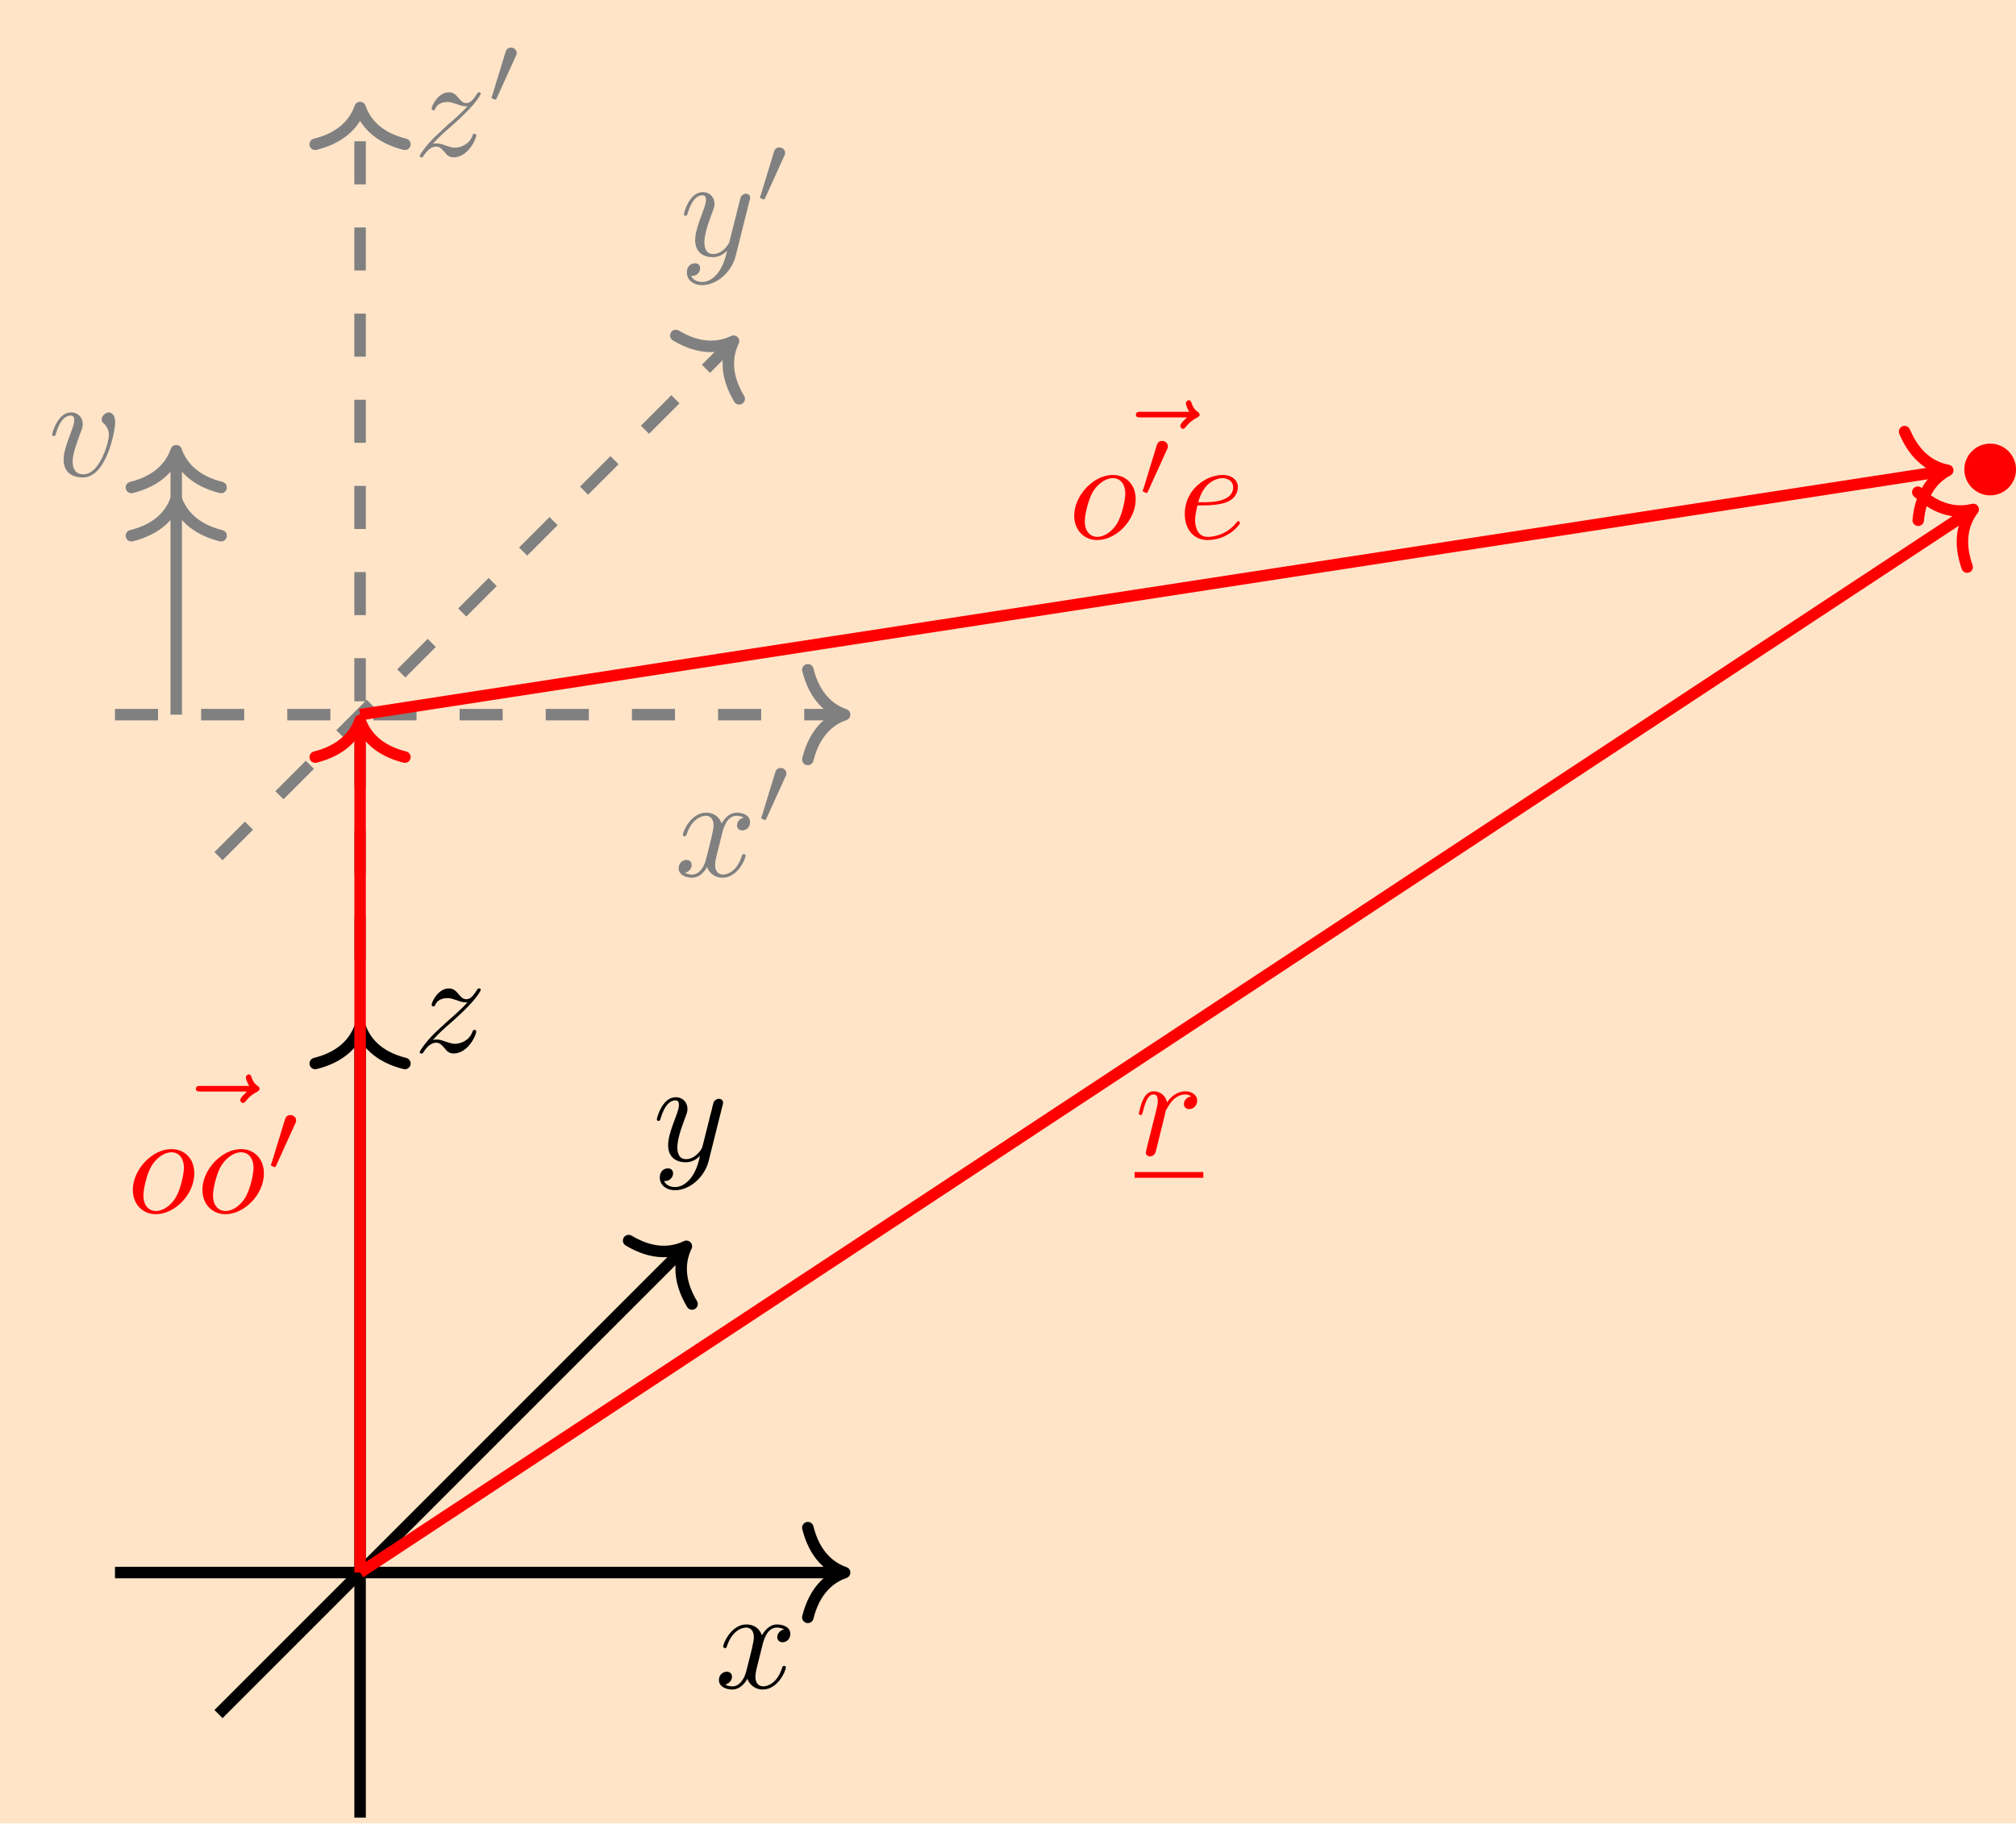
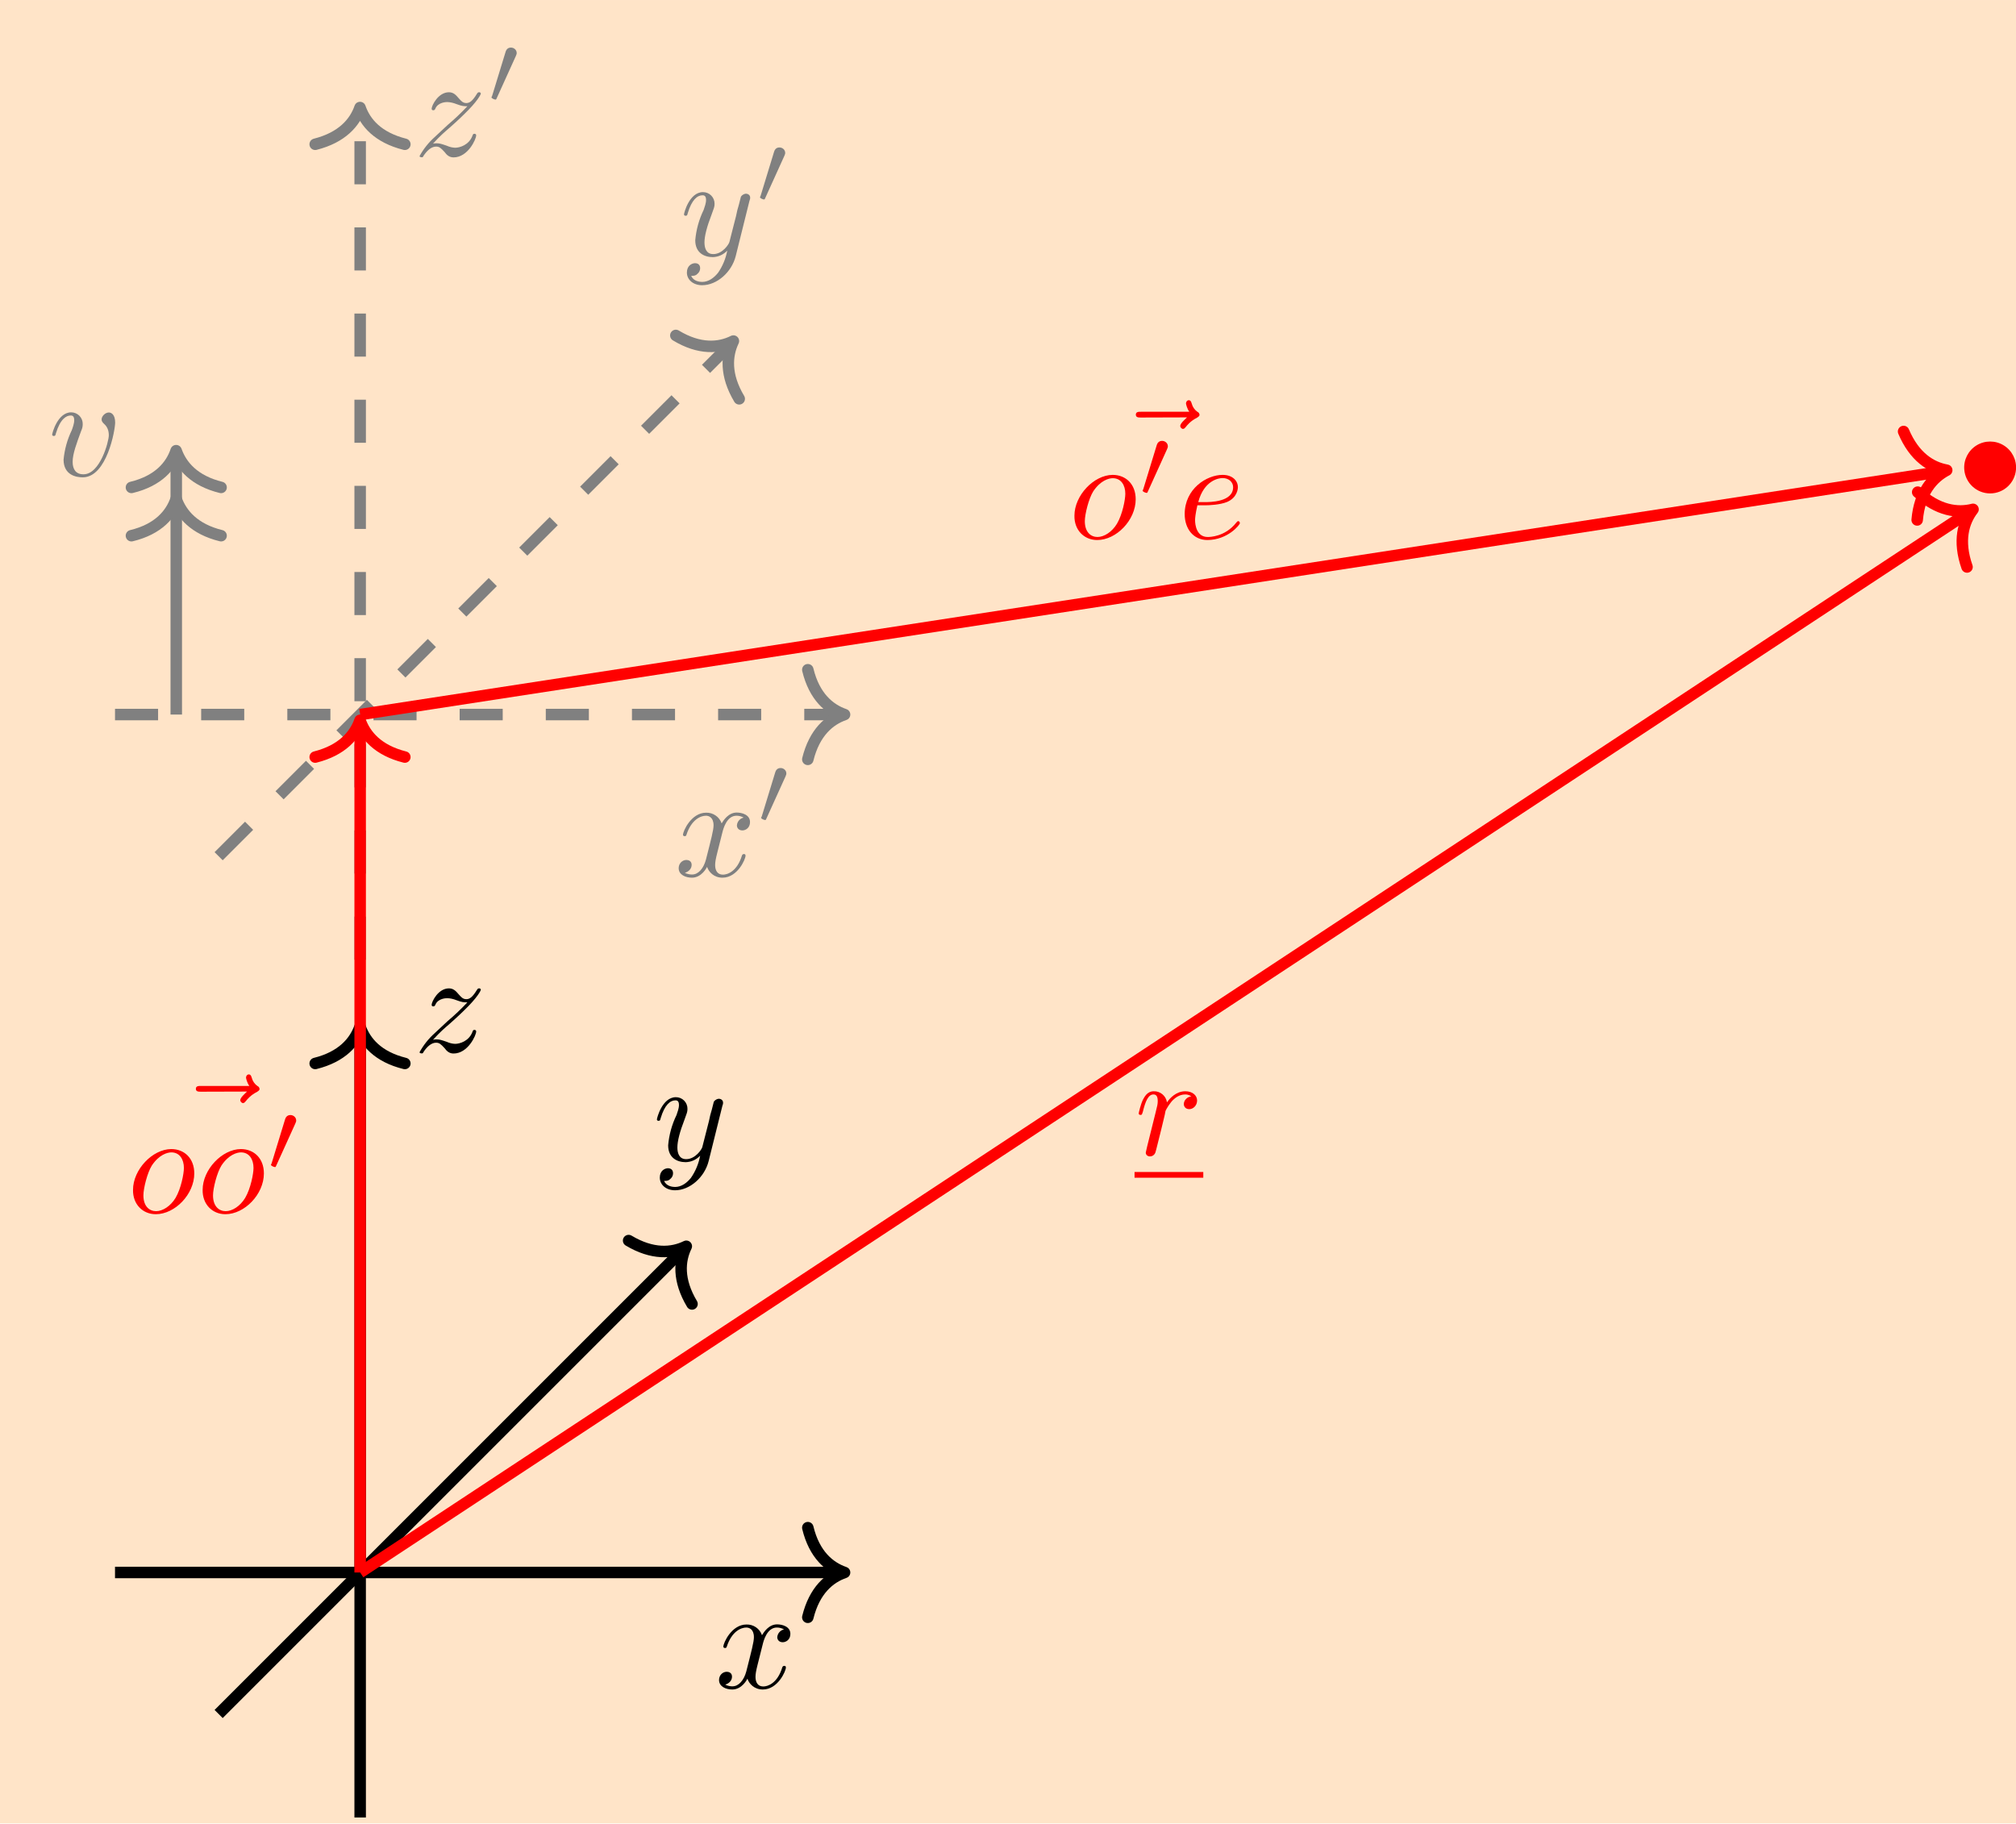
- <svg xmlns="http://www.w3.org/2000/svg" xmlns:xlink="http://www.w3.org/1999/xlink" width="139.877pt" height="126.518pt" viewBox="0 0 139.877 126.518" version="1.1">
+ <svg xmlns="http://www.w3.org/2000/svg" xmlns:xlink="http://www.w3.org/1999/xlink" width="186.5" height="168.69" viewBox="0 0 139.88 126.52">
  <defs>
-     <g>
-       <symbol overflow="visible" id="glyph0-0">
-         <path style="stroke:none;" d="" />
-       </symbol>
-       <symbol overflow="visible" id="glyph0-1">
-         <path style="stroke:none;" d="M 3.328 -3.016 C 3.391 -3.266 3.625 -4.188 4.312 -4.188 C 4.359 -4.188 4.609 -4.188 4.812 -4.062 C 4.531 -4 4.344 -3.766 4.344 -3.516 C 4.344 -3.359 4.453 -3.172 4.719 -3.172 C 4.938 -3.172 5.25 -3.344 5.25 -3.75 C 5.25 -4.266 4.672 -4.406 4.328 -4.406 C 3.75 -4.406 3.406 -3.875 3.281 -3.656 C 3.031 -4.312 2.5 -4.406 2.203 -4.406 C 1.172 -4.406 0.594 -3.125 0.594 -2.875 C 0.594 -2.766 0.703 -2.766 0.719 -2.766 C 0.797 -2.766 0.828 -2.797 0.844 -2.875 C 1.188 -3.938 1.844 -4.188 2.188 -4.188 C 2.375 -4.188 2.719 -4.094 2.719 -3.516 C 2.719 -3.203 2.547 -2.547 2.188 -1.141 C 2.031 -0.531 1.672 -0.109 1.234 -0.109 C 1.172 -0.109 0.953 -0.109 0.734 -0.234 C 0.984 -0.297 1.203 -0.5 1.203 -0.781 C 1.203 -1.047 0.984 -1.125 0.844 -1.125 C 0.531 -1.125 0.297 -0.875 0.297 -0.547 C 0.297 -0.094 0.781 0.109 1.219 0.109 C 1.891 0.109 2.25 -0.594 2.266 -0.641 C 2.391 -0.281 2.75 0.109 3.344 0.109 C 4.375 0.109 4.938 -1.172 4.938 -1.422 C 4.938 -1.531 4.859 -1.531 4.828 -1.531 C 4.734 -1.531 4.719 -1.484 4.688 -1.422 C 4.359 -0.344 3.688 -0.109 3.375 -0.109 C 2.984 -0.109 2.828 -0.422 2.828 -0.766 C 2.828 -0.984 2.875 -1.203 2.984 -1.641 Z M 3.328 -3.016 " />
-       </symbol>
-       <symbol overflow="visible" id="glyph0-2">
-         <path style="stroke:none;" d="M 1.328 -0.828 C 1.859 -1.406 2.156 -1.656 2.516 -1.969 C 2.516 -1.969 3.125 -2.5 3.484 -2.859 C 4.438 -3.781 4.656 -4.266 4.656 -4.312 C 4.656 -4.406 4.562 -4.406 4.547 -4.406 C 4.469 -4.406 4.453 -4.391 4.391 -4.297 C 4.094 -3.812 3.891 -3.656 3.656 -3.656 C 3.406 -3.656 3.297 -3.812 3.141 -3.984 C 2.953 -4.203 2.781 -4.406 2.453 -4.406 C 1.703 -4.406 1.25 -3.484 1.25 -3.266 C 1.25 -3.219 1.281 -3.156 1.359 -3.156 C 1.453 -3.156 1.469 -3.203 1.5 -3.266 C 1.688 -3.734 2.266 -3.734 2.344 -3.734 C 2.547 -3.734 2.734 -3.672 2.969 -3.594 C 3.375 -3.438 3.484 -3.438 3.734 -3.438 C 3.375 -3.016 2.547 -2.297 2.359 -2.141 L 1.453 -1.297 C 0.781 -0.625 0.422 -0.062 0.422 0.016 C 0.422 0.109 0.531 0.109 0.547 0.109 C 0.625 0.109 0.641 0.094 0.703 -0.016 C 0.938 -0.375 1.234 -0.641 1.562 -0.641 C 1.781 -0.641 1.891 -0.547 2.141 -0.266 C 2.297 -0.047 2.484 0.109 2.766 0.109 C 3.766 0.109 4.344 -1.156 4.344 -1.422 C 4.344 -1.469 4.297 -1.531 4.219 -1.531 C 4.125 -1.531 4.109 -1.469 4.078 -1.391 C 3.844 -0.75 3.203 -0.562 2.875 -0.562 C 2.688 -0.562 2.5 -0.625 2.297 -0.688 C 1.953 -0.812 1.797 -0.859 1.594 -0.859 C 1.578 -0.859 1.422 -0.859 1.328 -0.828 Z M 1.328 -0.828 " />
-       </symbol>
-       <symbol overflow="visible" id="glyph0-3">
-         <path style="stroke:none;" d="M 4.844 -3.797 C 4.891 -3.938 4.891 -3.953 4.891 -4.031 C 4.891 -4.203 4.75 -4.297 4.594 -4.297 C 4.5 -4.297 4.344 -4.234 4.25 -4.094 C 4.234 -4.031 4.141 -3.734 4.109 -3.547 C 4.031 -3.297 3.969 -3.016 3.906 -2.75 L 3.453 -0.953 C 3.422 -0.812 2.984 -0.109 2.328 -0.109 C 1.828 -0.109 1.719 -0.547 1.719 -0.922 C 1.719 -1.375 1.891 -2 2.219 -2.875 C 2.375 -3.281 2.422 -3.391 2.422 -3.594 C 2.422 -4.031 2.109 -4.406 1.609 -4.406 C 0.656 -4.406 0.297 -2.953 0.297 -2.875 C 0.297 -2.766 0.391 -2.766 0.406 -2.766 C 0.516 -2.766 0.516 -2.797 0.562 -2.953 C 0.844 -3.891 1.234 -4.188 1.578 -4.188 C 1.656 -4.188 1.828 -4.188 1.828 -3.875 C 1.828 -3.625 1.719 -3.359 1.656 -3.172 C 1.25 -2.109 1.078 -1.547 1.078 -1.078 C 1.078 -0.188 1.703 0.109 2.297 0.109 C 2.688 0.109 3.016 -0.062 3.297 -0.344 C 3.172 0.172 3.047 0.672 2.656 1.203 C 2.391 1.531 2.016 1.828 1.562 1.828 C 1.422 1.828 0.969 1.797 0.797 1.406 C 0.953 1.406 1.094 1.406 1.219 1.281 C 1.328 1.203 1.422 1.062 1.422 0.875 C 1.422 0.562 1.156 0.531 1.062 0.531 C 0.828 0.531 0.5 0.688 0.5 1.172 C 0.5 1.672 0.938 2.047 1.562 2.047 C 2.578 2.047 3.609 1.141 3.891 0.016 Z M 4.844 -3.797 " />
-       </symbol>
-       <symbol overflow="visible" id="glyph0-4">
-         <path style="stroke:none;" d="M 4.672 -3.703 C 4.672 -4.25 4.406 -4.406 4.234 -4.406 C 3.984 -4.406 3.734 -4.141 3.734 -3.922 C 3.734 -3.797 3.781 -3.734 3.891 -3.625 C 4.109 -3.422 4.234 -3.172 4.234 -2.812 C 4.234 -2.391 3.625 -0.109 2.469 -0.109 C 1.953 -0.109 1.719 -0.453 1.719 -0.984 C 1.719 -1.531 2 -2.266 2.297 -3.094 C 2.375 -3.266 2.422 -3.406 2.422 -3.594 C 2.422 -4.031 2.109 -4.406 1.609 -4.406 C 0.672 -4.406 0.297 -2.953 0.297 -2.875 C 0.297 -2.766 0.391 -2.766 0.406 -2.766 C 0.516 -2.766 0.516 -2.797 0.562 -2.953 C 0.859 -3.953 1.281 -4.188 1.578 -4.188 C 1.656 -4.188 1.828 -4.188 1.828 -3.875 C 1.828 -3.625 1.719 -3.344 1.656 -3.172 C 1.219 -2.016 1.094 -1.562 1.094 -1.125 C 1.094 -0.047 1.969 0.109 2.422 0.109 C 4.094 0.109 4.672 -3.188 4.672 -3.703 Z M 4.672 -3.703 " />
-       </symbol>
-       <symbol overflow="visible" id="glyph0-5">
-         <path style="stroke:none;" d="M 0.875 -0.594 C 0.844 -0.438 0.781 -0.203 0.781 -0.156 C 0.781 0.016 0.922 0.109 1.078 0.109 C 1.203 0.109 1.375 0.031 1.453 -0.172 C 1.469 -0.203 1.797 -1.562 1.844 -1.75 C 1.922 -2.078 2.109 -2.766 2.156 -3.047 C 2.203 -3.172 2.484 -3.641 2.719 -3.859 C 2.797 -3.922 3.094 -4.188 3.516 -4.188 C 3.781 -4.188 3.922 -4.062 3.938 -4.062 C 3.641 -4.016 3.422 -3.781 3.422 -3.516 C 3.422 -3.359 3.531 -3.172 3.797 -3.172 C 4.062 -3.172 4.344 -3.406 4.344 -3.766 C 4.344 -4.109 4.031 -4.406 3.516 -4.406 C 2.875 -4.406 2.438 -3.922 2.25 -3.641 C 2.156 -4.094 1.797 -4.406 1.328 -4.406 C 0.875 -4.406 0.688 -4.016 0.594 -3.844 C 0.422 -3.5 0.297 -2.906 0.297 -2.875 C 0.297 -2.766 0.391 -2.766 0.406 -2.766 C 0.516 -2.766 0.516 -2.781 0.578 -3 C 0.75 -3.703 0.953 -4.188 1.312 -4.188 C 1.469 -4.188 1.609 -4.109 1.609 -3.734 C 1.609 -3.516 1.578 -3.406 1.453 -2.891 Z M 0.875 -0.594 " />
-       </symbol>
-       <symbol overflow="visible" id="glyph0-6">
-         <path style="stroke:none;" d="M 5.359 -5.938 C 5.219 -5.797 4.891 -5.516 4.891 -5.344 C 4.891 -5.25 4.984 -5.141 5.078 -5.141 C 5.172 -5.141 5.219 -5.219 5.281 -5.281 C 5.391 -5.422 5.625 -5.703 6.062 -5.922 C 6.125 -5.969 6.234 -6.016 6.234 -6.125 C 6.234 -6.234 6.156 -6.281 6.094 -6.328 C 5.875 -6.484 5.766 -6.656 5.688 -6.891 C 5.656 -6.984 5.625 -7.125 5.484 -7.125 C 5.344 -7.125 5.281 -6.984 5.281 -6.906 C 5.281 -6.859 5.359 -6.547 5.516 -6.328 L 2.156 -6.328 C 2 -6.328 1.812 -6.328 1.812 -6.125 C 1.812 -5.938 2 -5.938 2.156 -5.938 Z M 5.359 -5.938 " />
-       </symbol>
-       <symbol overflow="visible" id="glyph0-7">
-         <path style="stroke:none;" d="M 4.672 -2.719 C 4.672 -3.766 3.984 -4.406 3.078 -4.406 C 1.75 -4.406 0.406 -2.984 0.406 -1.578 C 0.406 -0.594 1.078 0.109 2 0.109 C 3.328 0.109 4.672 -1.266 4.672 -2.719 Z M 2.016 -0.109 C 1.578 -0.109 1.141 -0.422 1.141 -1.203 C 1.141 -1.688 1.406 -2.766 1.719 -3.266 C 2.219 -4.031 2.797 -4.188 3.078 -4.188 C 3.656 -4.188 3.953 -3.703 3.953 -3.109 C 3.953 -2.719 3.75 -1.672 3.375 -1.031 C 3.016 -0.453 2.469 -0.109 2.016 -0.109 Z M 2.016 -0.109 " />
-       </symbol>
-       <symbol overflow="visible" id="glyph0-8">
-         <path style="stroke:none;" d="M 1.859 -2.297 C 2.156 -2.297 2.891 -2.328 3.391 -2.531 C 4.094 -2.828 4.141 -3.422 4.141 -3.562 C 4.141 -4 3.766 -4.406 3.078 -4.406 C 1.969 -4.406 0.453 -3.438 0.453 -1.688 C 0.453 -0.672 1.047 0.109 2.031 0.109 C 3.453 0.109 4.281 -0.953 4.281 -1.062 C 4.281 -1.125 4.234 -1.203 4.172 -1.203 C 4.109 -1.203 4.094 -1.172 4.031 -1.094 C 3.25 -0.109 2.156 -0.109 2.047 -0.109 C 1.266 -0.109 1.172 -0.953 1.172 -1.266 C 1.172 -1.391 1.188 -1.688 1.328 -2.297 Z M 1.391 -2.516 C 1.781 -4.031 2.812 -4.188 3.078 -4.188 C 3.531 -4.188 3.812 -3.891 3.812 -3.562 C 3.812 -2.516 2.219 -2.516 1.797 -2.516 Z M 1.391 -2.516 " />
-       </symbol>
-       <symbol overflow="visible" id="glyph1-0">
-         <path style="stroke:none;" d="" />
-       </symbol>
-       <symbol overflow="visible" id="glyph1-1">
-         <path style="stroke:none;" d="M 2.016 -3.297 C 2.078 -3.406 2.078 -3.469 2.078 -3.516 C 2.078 -3.734 1.891 -3.891 1.672 -3.891 C 1.406 -3.891 1.328 -3.672 1.297 -3.562 L 0.375 -0.547 C 0.359 -0.531 0.328 -0.453 0.328 -0.438 C 0.328 -0.359 0.547 -0.281 0.609 -0.281 C 0.656 -0.281 0.656 -0.297 0.703 -0.406 Z M 2.016 -3.297 " />
-       </symbol>
-     </g>
-     <clipPath id="clip1">
-       <path d="M 24 71 L 26 71 L 26 126.52 L 24 126.52 Z M 24 71 " />
+     <symbol id="a" overflow="visible">
+       <path d="M3.33-3.02c.06-.25.3-1.17.98-1.17a1 1 0 0 1 .5.13.6.6 0 0 0-.47.54c0 .16.11.35.38.35.22 0 .53-.17.53-.58 0-.52-.58-.66-.92-.66-.58 0-.92.54-1.05.75A1.1 1.1 0 0 0 2.2-4.4C1.17-4.4.6-3.12.6-2.87c0 .1.1.1.12.1q.1 0 .12-.1c.35-1.07 1-1.32 1.35-1.32.19 0 .53.1.53.67 0 .32-.17.97-.53 2.38-.16.6-.52 1.03-.96 1.03-.06 0-.28 0-.5-.12.25-.07.47-.27.47-.55 0-.27-.22-.34-.36-.34-.3 0-.54.25-.54.57 0 .46.48.66.92.66.67 0 1.03-.7 1.05-.75.12.36.48.75 1.07.75 1.04 0 1.6-1.28 1.6-1.53 0-.11-.08-.11-.11-.11-.1 0-.11.05-.14.1C4.36-.33 3.69-.1 3.37-.1c-.39 0-.54-.31-.54-.66 0-.21.04-.43.15-.87Zm0 0" style="stroke:none" />
+     </symbol>
+     <symbol id="c" overflow="visible">
+       <path d="M1.33-.83c.53-.58.83-.83 1.19-1.14 0 0 .6-.53.96-.89.96-.92 1.18-1.4 1.18-1.45 0-.1-.1-.1-.11-.1-.08 0-.1.02-.16.11-.3.49-.5.64-.73.64-.25 0-.36-.15-.52-.32-.19-.22-.36-.43-.69-.43-.75 0-1.2.93-1.2 1.14q0 .1.1.11c.1 0 .12-.04.15-.1.19-.47.77-.47.84-.47q.3.01.63.14c.4.15.51.15.76.15a16 16 0 0 1-1.37 1.3l-.9.84A5 5 0 0 0 .41.02C.42.1.53.1.55.1Q.64.13.7-.02c.24-.35.53-.62.86-.62.22 0 .33.1.58.37.16.22.34.38.63.38 1 0 1.57-1.27 1.57-1.53q0-.1-.12-.11c-.1 0-.11.06-.14.14-.24.64-.88.83-1.2.83Q2.59-.57 2.3-.7c-.35-.12-.5-.17-.7-.17-.02 0-.18 0-.27.03m0 0" style="stroke:none" />
+     </symbol>
+     <symbol id="e" overflow="visible">
+       <path d="M4.84-3.8c.05-.14.05-.15.05-.23 0-.17-.14-.27-.3-.27-.09 0-.25.07-.34.2l-.14.55q-.12.38-.2.8l-.46 1.8c-.03.14-.47.84-1.12.84-.5 0-.61-.44-.61-.81q0-.66.5-1.95c.15-.41.2-.52.2-.72a.8.8 0 0 0-.81-.82C.66-4.4.3-2.95.3-2.87c0 .1.1.1.1.1.12 0 .12-.03.16-.18.28-.94.67-1.24 1.02-1.24.08 0 .25 0 .25.32 0 .25-.11.51-.17.7a6 6 0 0 0-.58 2.1C1.08-.2 1.7.1 2.3.1q.58-.02 1-.45a4 4 0 0 1-.64 1.54c-.27.33-.64.63-1.1.63-.14 0-.6-.03-.76-.42.15 0 .3 0 .42-.13a.5.5 0 0 0 .2-.4c0-.32-.26-.35-.36-.35C.83.53.5.7.5 1.17c0 .5.44.88 1.06.88 1.02 0 2.05-.9 2.33-2.03Zm0 0" style="stroke:none" />
+     </symbol>
+     <symbol id="g" overflow="visible">
+       <path d="M4.67-3.7c0-.55-.26-.7-.44-.7-.25 0-.5.26-.5.48 0 .12.05.19.16.3q.34.29.34.8c0 .43-.6 2.71-1.76 2.71-.52 0-.75-.34-.75-.87 0-.55.28-1.29.58-2.11.08-.18.12-.32.12-.5a.8.8 0 0 0-.81-.82C.67-4.4.3-2.95.3-2.87c0 .1.1.1.1.1.12 0 .12-.03.16-.18.3-1 .72-1.24 1.02-1.24.08 0 .25 0 .25.32 0 .25-.11.53-.17.7a6 6 0 0 0-.57 2.05C1.1-.05 1.97.1 2.42.1 4.1.1 4.67-3.2 4.67-3.7m0 0" style="stroke:none" />
+     </symbol>
+     <symbol id="j" overflow="visible">
+       <path d="m.88-.6-.1.44c0 .18.14.27.3.27.12 0 .3-.08.37-.28.02-.03.35-1.4.4-1.58.07-.33.26-1.02.3-1.3.05-.12.33-.6.57-.8.08-.07.37-.34.8-.34.26 0 .4.13.42.13-.3.04-.52.28-.52.54 0 .16.11.35.38.35.26 0 .54-.24.54-.6 0-.34-.3-.64-.82-.64-.64 0-1.08.49-1.27.77a.9.9 0 0 0-.92-.77c-.46 0-.64.4-.74.57-.17.34-.3.93-.3.96 0 .11.1.11.12.11.1 0 .1-.01.17-.23.17-.7.37-1.19.73-1.19.16 0 .3.08.3.46 0 .21-.03.32-.16.84Zm0 0" style="stroke:none" />
+     </symbol>
+     <symbol id="k" overflow="visible">
+       <path d="M5.36-5.94c-.14.14-.47.42-.47.6 0 .09.1.2.19.2.1 0 .14-.08.2-.14.11-.14.34-.42.78-.64.07-.05.17-.1.17-.2q-.02-.15-.14-.2a1 1 0 0 1-.4-.57c-.03-.1-.07-.24-.2-.24-.15 0-.2.15-.2.22 0 .05.07.36.23.58H2.16c-.16 0-.35 0-.35.2s.19.2.35.2Zm0 0" style="stroke:none" />
+     </symbol>
+     <symbol id="l" overflow="visible">
+       <path d="M4.67-2.72c0-1.05-.69-1.69-1.6-1.69C1.76-4.4.42-2.98.42-1.58.4-.59 1.08.11 2 .11c1.33 0 2.67-1.38 2.67-2.83M2.02-.1c-.44 0-.88-.31-.88-1.1 0-.48.27-1.56.58-2.06.5-.76 1.08-.92 1.36-.92.58 0 .87.49.87 1.08 0 .4-.2 1.44-.58 2.08-.35.58-.9.92-1.35.92m0 0" style="stroke:none" />
+     </symbol>
+     <symbol id="n" overflow="visible">
+       <path d="M1.86-2.3c.3 0 1.03-.03 1.53-.23.7-.3.75-.9.75-1.03 0-.44-.37-.85-1.06-.85-1.11 0-2.63.97-2.63 2.72 0 1.02.6 1.8 1.58 1.8C3.45.1 4.28-.95 4.28-1.06c0-.06-.05-.14-.1-.14-.07 0-.09.03-.15.1-.78 1-1.87 1-1.98 1-.78 0-.88-.85-.88-1.17 0-.12.02-.42.16-1.03Zm-.47-.22c.4-1.51 1.42-1.67 1.69-1.67.45 0 .73.3.73.63 0 1.04-1.6 1.04-2.01 1.04Zm0 0" style="stroke:none" />
+     </symbol>
+     <symbol id="f" overflow="visible">
+       <path d="M2.02-3.3q.07-.15.06-.22c0-.21-.19-.37-.4-.37-.27 0-.35.22-.38.33L.38-.55l-.05.11c0 .08.22.16.28.16.05 0 .05-.02.1-.13Zm0 0" style="stroke:none" />
+     </symbol>
+     <clipPath id="b">
+       <path d="M24 71h2v55.52h-2Zm0 0" />
    </clipPath>
-     <clipPath id="clip2">
-       <path d="M 3 75 L 59 75 L 59 126.52 L 3 126.52 Z M 3 75 " />
+     <clipPath id="d">
+       <path d="M3 75h56v51.52H3Zm0 0" />
    </clipPath>
-     <clipPath id="clip3">
-       <path d="M 136 30 L 139.879 30 L 139.879 35 L 136 35 Z M 136 30 " />
+     <clipPath id="h">
+       <path d="M136 30h3.88v5H136Zm0 0" />
    </clipPath>
-     <clipPath id="clip4">
-       <path d="M 13 24 L 139.879 24 L 139.879 121 L 13 121 Z M 13 24 " />
+     <clipPath id="i">
+       <path d="M13 24h126.88v97H13Zm0 0" />
    </clipPath>
-     <clipPath id="clip5">
-       <path d="M 13 21 L 139.879 21 L 139.879 61 L 13 61 Z M 13 21 " />
+     <clipPath id="m">
+       <path d="M13 21h126.88v40H13Zm0 0" />
    </clipPath>
  </defs>
-   <g id="surface1">
-     <path style=" stroke:none;fill-rule:nonzero;fill:rgb(100%,89.412%,78.432%);fill-opacity:1;" d="M 0 126.52 L 139.879 126.52 L 139.879 0 L 0 0 Z M 0 126.52 " />
-     <path style="fill:none;stroke-width:0.797;stroke-linecap:butt;stroke-linejoin:miter;stroke:rgb(0%,0%,0%);stroke-opacity:1;stroke-miterlimit:10;" d="M 127.562 -0.001 L 177.788 -0.001 " transform="matrix(1,0,0,-1,-119.585,109.112)" />
-     <path style="fill:none;stroke-width:0.797;stroke-linecap:round;stroke-linejoin:round;stroke:rgb(0%,0%,0%);stroke-opacity:1;stroke-miterlimit:10;" d="M -2.551 3.112 C -2.086 1.245 -1.047 0.362 -0 -0.001 C -1.047 -0.365 -2.086 -1.243 -2.551 -3.111 " transform="matrix(1,0,0,-1,58.60189,109.112)" />
-     <g style="fill:rgb(0%,0%,0%);fill-opacity:1;">
-       <use xlink:href="#glyph0-1" x="49.585" y="117.12" />
-     </g>
-     <g clip-path="url(#clip1)" clip-rule="nonzero">
-       <path style="fill:none;stroke-width:0.797;stroke-linecap:butt;stroke-linejoin:miter;stroke:rgb(0%,0%,0%);stroke-opacity:1;stroke-miterlimit:10;" d="M 144.569 -17.009 L 144.569 37.471 " transform="matrix(1,0,0,-1,-119.585,109.112)" />
-     </g>
-     <path style="fill:none;stroke-width:0.797;stroke-linecap:round;stroke-linejoin:round;stroke:rgb(0%,0%,0%);stroke-opacity:1;stroke-miterlimit:10;" d="M -2.55 3.112 C -2.086 1.245 -1.046 0.362 0 -0.001 C -1.046 -0.364 -2.086 -1.243 -2.55 -3.11 " transform="matrix(0,-1,-1,0,24.98344,71.24262)" />
-     <g style="fill:rgb(0%,0%,0%);fill-opacity:1;">
-       <use xlink:href="#glyph0-2" x="28.7" y="72.989" />
-     </g>
-     <g clip-path="url(#clip2)" clip-rule="nonzero">
-       <path style="fill:none;stroke-width:0.797;stroke-linecap:butt;stroke-linejoin:miter;stroke:rgb(0%,0%,0%);stroke-opacity:1;stroke-miterlimit:10;" d="M 134.745 -9.822 L 166.921 22.354 " transform="matrix(1,0,0,-1,-119.585,109.112)" />
-     </g>
-     <path style="fill:none;stroke-width:0.797;stroke-linecap:round;stroke-linejoin:round;stroke:rgb(0%,0%,0%);stroke-opacity:1;stroke-miterlimit:10;" d="M -2.549 3.111 C -2.085 1.244 -1.044 0.363 0.001 -0.002 C -1.046 -0.363 -2.082 -1.245 -2.552 -3.112 " transform="matrix(0.7071,-0.7071,-0.7071,-0.7071,47.61957,86.47586)" />
-     <g style="fill:rgb(0%,0%,0%);fill-opacity:1;">
-       <use xlink:href="#glyph0-3" x="45.278" y="80.538" />
-     </g>
-     <path style="fill:none;stroke-width:0.797;stroke-linecap:butt;stroke-linejoin:miter;stroke:rgb(50%,50%,50%);stroke-opacity:1;stroke-dasharray:2.989,2.989;stroke-miterlimit:10;" d="M 127.562 59.526 L 177.788 59.526 " transform="matrix(1,0,0,-1,-119.585,109.112)" />
-     <path style="fill:none;stroke-width:0.797;stroke-linecap:round;stroke-linejoin:round;stroke:rgb(50%,50%,50%);stroke-opacity:1;stroke-miterlimit:10;" d="M -2.551 3.111 C -2.086 1.244 -1.047 0.361 -0 -0.002 C -1.047 -0.361 -2.086 -1.244 -2.551 -3.111 " transform="matrix(1,0,0,-1,58.60189,49.584)" />
-     <g style="fill:rgb(50%,50%,50%);fill-opacity:1;">
-       <use xlink:href="#glyph0-1" x="46.79" y="60.793" />
-     </g>
-     <g style="fill:rgb(50%,50%,50%);fill-opacity:1;">
-       <use xlink:href="#glyph1-1" x="52.484" y="57.178" />
-     </g>
-     <path style="fill:none;stroke-width:0.797;stroke-linecap:butt;stroke-linejoin:miter;stroke:rgb(50%,50%,50%);stroke-opacity:1;stroke-dasharray:2.989,2.989;stroke-miterlimit:10;" d="M 144.569 42.518 L 144.569 101.253 " transform="matrix(1,0,0,-1,-119.585,109.112)" />
-     <path style="fill:none;stroke-width:0.797;stroke-linecap:round;stroke-linejoin:round;stroke:rgb(50%,50%,50%);stroke-opacity:1;stroke-miterlimit:10;" d="M -2.549 3.112 C -2.085 1.245 -1.046 0.362 0.001 -0.001 C -1.046 -0.364 -2.085 -1.243 -2.549 -3.11 " transform="matrix(0,-1,-1,0,24.98344,7.46227)" />
-     <g style="fill:rgb(50%,50%,50%);fill-opacity:1;">
-       <use xlink:href="#glyph0-2" x="28.7" y="10.81" />
-     </g>
-     <g style="fill:rgb(50%,50%,50%);fill-opacity:1;">
-       <use xlink:href="#glyph1-1" x="33.772" y="7.194" />
-     </g>
-     <path style="fill:none;stroke-width:0.797;stroke-linecap:butt;stroke-linejoin:miter;stroke:rgb(50%,50%,50%);stroke-opacity:1;stroke-dasharray:2.989,2.989;stroke-miterlimit:10;" d="M 134.745 49.706 L 170.198 85.155 " transform="matrix(1,0,0,-1,-119.585,109.112)" />
-     <path style="fill:none;stroke-width:0.797;stroke-linecap:round;stroke-linejoin:round;stroke:rgb(50%,50%,50%);stroke-opacity:1;stroke-miterlimit:10;" d="M -2.55 3.111 C -2.086 1.244 -1.045 0.363 0.002 0.001 C -1.048 -0.364 -2.084 -1.245 -2.55 -3.109 " transform="matrix(0.7071,-0.7071,-0.7071,-0.7071,50.89376,23.67366)" />
-     <g style="fill:rgb(50%,50%,50%);fill-opacity:1;">
-       <use xlink:href="#glyph0-3" x="47.155" y="17.737" />
-     </g>
-     <g style="fill:rgb(50%,50%,50%);fill-opacity:1;">
-       <use xlink:href="#glyph1-1" x="52.397" y="14.121" />
-     </g>
-     <path style="fill:none;stroke-width:0.797;stroke-linecap:butt;stroke-linejoin:miter;stroke:rgb(50%,50%,50%);stroke-opacity:1;stroke-miterlimit:10;" d="M 131.812 59.526 L 131.812 77.44 " transform="matrix(1,0,0,-1,-119.585,109.112)" />
-     <path style="fill:none;stroke-width:0.797;stroke-linecap:round;stroke-linejoin:round;stroke:rgb(50%,50%,50%);stroke-opacity:1;stroke-miterlimit:10;" d="M -2.551 3.111 C -2.086 1.244 -1.047 0.365 -0 0.001 C -1.047 -0.362 -2.086 -1.245 -2.551 -3.112 " transform="matrix(0,-1,-1,0,12.22791,34.62096)" />
-     <path style="fill:none;stroke-width:0.797;stroke-linecap:round;stroke-linejoin:round;stroke:rgb(50%,50%,50%);stroke-opacity:1;stroke-miterlimit:10;" d="M -2.551 3.111 C -2.086 1.244 -1.047 0.365 0 0.001 C -1.047 -0.362 -2.086 -1.245 -2.551 -3.112 " transform="matrix(0,-1,-1,0,12.22791,31.27348)" />
-     <g style="fill:rgb(50%,50%,50%);fill-opacity:1;">
-       <use xlink:href="#glyph0-4" x="3.321" y="33.021" />
-     </g>
-     <g clip-path="url(#clip3)" clip-rule="nonzero">
-       <path style=" stroke:none;fill-rule:nonzero;fill:rgb(100%,0%,0%);fill-opacity:1;" d="M 139.879 32.574 C 139.879 31.586 139.078 30.781 138.086 30.781 C 137.098 30.781 136.293 31.586 136.293 32.574 C 136.293 33.566 137.098 34.371 138.086 34.371 C 139.078 34.371 139.879 33.566 139.879 32.574 Z M 139.879 32.574 " />
-     </g>
-     <g clip-path="url(#clip4)" clip-rule="nonzero">
-       <path style="fill:none;stroke-width:0.797;stroke-linecap:butt;stroke-linejoin:miter;stroke:rgb(100%,0%,0%);stroke-opacity:1;stroke-miterlimit:10;" d="M 144.569 -0.001 L 256.155 73.546 " transform="matrix(1,0,0,-1,-119.585,109.112)" />
-     </g>
-     <path style="fill:none;stroke-width:0.797;stroke-linecap:round;stroke-linejoin:round;stroke:rgb(100%,0%,0%);stroke-opacity:1;stroke-miterlimit:10;" d="M -2.551 3.112 C -2.083 1.245 -1.047 0.361 0.001 -0.002 C -1.047 -0.364 -2.085 -1.242 -2.55 -3.112 " transform="matrix(0.83492,-0.55028,-0.55028,-0.83492,136.9047,35.34657)" />
-     <g style="fill:rgb(100%,0%,0%);fill-opacity:1;">
-       <use xlink:href="#glyph0-5" x="78.722" y="80.129" />
-     </g>
-     <path style="fill:none;stroke-width:0.398;stroke-linecap:butt;stroke-linejoin:miter;stroke:rgb(100%,0%,0%);stroke-opacity:1;stroke-miterlimit:10;" d="M 0.001 -0 L 4.77 -0 " transform="matrix(1,0,0,-1,78.722,81.523)" />
-     <path style="fill:none;stroke-width:0.797;stroke-linecap:butt;stroke-linejoin:miter;stroke:rgb(100%,0%,0%);stroke-opacity:1;stroke-miterlimit:10;" d="M 144.569 -0.001 L 144.569 58.729 " transform="matrix(1,0,0,-1,-119.585,109.112)" />
-     <path style="fill:none;stroke-width:0.797;stroke-linecap:round;stroke-linejoin:round;stroke:rgb(100%,0%,0%);stroke-opacity:1;stroke-miterlimit:10;" d="M -2.549 3.112 C -2.084 1.245 -1.045 0.362 -0.002 -0.001 C -1.045 -0.364 -2.084 -1.243 -2.549 -3.11 " transform="matrix(0,-1,-1,0,24.98344,49.9825)" />
-     <g style="fill:rgb(100%,0%,0%);fill-opacity:1;">
-       <use xlink:href="#glyph0-6" x="11.779" y="81.676" />
-     </g>
-     <g style="fill:rgb(100%,0%,0%);fill-opacity:1;">
-       <use xlink:href="#glyph0-7" x="8.809" y="84.139" />
-       <use xlink:href="#glyph0-7" x="13.638" y="84.139" />
-     </g>
-     <g style="fill:rgb(100%,0%,0%);fill-opacity:1;">
-       <use xlink:href="#glyph1-1" x="18.467" y="81.261" />
-     </g>
-     <g clip-path="url(#clip5)" clip-rule="nonzero">
-       <path style="fill:none;stroke-width:0.797;stroke-linecap:butt;stroke-linejoin:miter;stroke:rgb(100%,0%,0%);stroke-opacity:1;stroke-miterlimit:10;" d="M 144.569 59.526 L 254.335 76.413 " transform="matrix(1,0,0,-1,-119.585,109.112)" />
-     </g>
-     <path style="fill:none;stroke-width:0.797;stroke-linecap:round;stroke-linejoin:round;stroke:rgb(100%,0%,0%);stroke-opacity:1;stroke-miterlimit:10;" d="M -2.551 3.112 C -2.083 1.245 -1.045 0.362 -0.002 0 C -1.046 -0.365 -2.086 -1.244 -2.551 -3.109 " transform="matrix(0.98833,-0.15202,-0.15202,-0.98833,135.1424,32.63675)" />
-     <g style="fill:rgb(100%,0%,0%);fill-opacity:1;">
-       <use xlink:href="#glyph0-6" x="77" y="34.899" />
-     </g>
-     <g style="fill:rgb(100%,0%,0%);fill-opacity:1;">
-       <use xlink:href="#glyph0-7" x="74.126" y="37.362" />
-     </g>
-     <g style="fill:rgb(100%,0%,0%);fill-opacity:1;">
-       <use xlink:href="#glyph1-1" x="78.955" y="34.484" />
-     </g>
-     <g style="fill:rgb(100%,0%,0%);fill-opacity:1;">
-       <use xlink:href="#glyph0-8" x="81.75" y="37.362" />
-     </g>
+   <path d="M0 126.52h139.88V0H0Zm0 0" style="stroke:none;fill-rule:nonzero;fill:#ffe4c8;fill-opacity:1" />
+   <path d="M127.56 0h50.23" style="fill:none;stroke-width:.797;stroke-linecap:butt;stroke-linejoin:miter;stroke:#000;stroke-opacity:1;stroke-miterlimit:10" transform="matrix(1 0 0 -1 -119.58 109.11)" />
+   <path d="M-2.55 3.11C-2.1 1.24-1.05.36 0 0c-1.05-.36-2.09-1.24-2.55-3.11" style="fill:none;stroke-width:.797;stroke-linecap:round;stroke-linejoin:round;stroke:#000;stroke-opacity:1;stroke-miterlimit:10" transform="matrix(1 0 0 -1 58.6 109.11)" />
+   <use xlink:href="#a" x="49.59" y="117.12" style="fill:#000;fill-opacity:1" />
+   <g clip-path="url(#b)">
+     <path d="M144.57-17v54.47" style="fill:none;stroke-width:.797;stroke-linecap:butt;stroke-linejoin:miter;stroke:#000;stroke-opacity:1;stroke-miterlimit:10" transform="matrix(1 0 0 -1 -119.58 109.11)" />
  </g>
+   <path d="M-2.55 3.11C-2.09 1.25-1.05.36 0 0c-1.05-.36-2.09-1.24-2.55-3.11" style="fill:none;stroke-width:.797;stroke-linecap:round;stroke-linejoin:round;stroke:#000;stroke-opacity:1;stroke-miterlimit:10" transform="matrix(0 -1 -1 0 24.98 71.24)" />
+   <use xlink:href="#c" x="28.7" y="72.99" style="fill:#000;fill-opacity:1" />
+   <g clip-path="url(#d)">
+     <path d="m134.75-9.82 32.17 32.17" style="fill:none;stroke-width:.797;stroke-linecap:butt;stroke-linejoin:miter;stroke:#000;stroke-opacity:1;stroke-miterlimit:10" transform="matrix(1 0 0 -1 -119.58 109.11)" />
+   </g>
+   <path d="M-2.55 3.11C-2.08 1.24-1.05.36 0 0c-1.05-.36-2.08-1.24-2.55-3.11" style="fill:none;stroke-width:.797;stroke-linecap:round;stroke-linejoin:round;stroke:#000;stroke-opacity:1;stroke-miterlimit:10" transform="rotate(135 5.9 53.1)scale(-1 1)" />
+   <use xlink:href="#e" x="45.28" y="80.54" style="fill:#000;fill-opacity:1" />
+   <path d="M127.56 59.53h50.23" style="fill:none;stroke-width:.797;stroke-linecap:butt;stroke-linejoin:miter;stroke:gray;stroke-opacity:1;stroke-dasharray:2.989,2.989;stroke-miterlimit:10" transform="matrix(1 0 0 -1 -119.58 109.11)" />
+   <path d="M-2.55 3.11C-2.1 1.24-1.05.36 0 0c-1.05-.36-2.09-1.24-2.55-3.11" style="fill:none;stroke-width:.797;stroke-linecap:round;stroke-linejoin:round;stroke:gray;stroke-opacity:1;stroke-miterlimit:10" transform="matrix(1 0 0 -1 58.6 49.58)" />
+   <use xlink:href="#a" x="46.79" y="60.79" style="fill:gray;fill-opacity:1" />
+   <use xlink:href="#f" x="52.48" y="57.18" style="fill:gray;fill-opacity:1" />
+   <path d="M144.57 42.52v58.73" style="fill:none;stroke-width:.797;stroke-linecap:butt;stroke-linejoin:miter;stroke:gray;stroke-opacity:1;stroke-dasharray:2.989,2.989;stroke-miterlimit:10" transform="matrix(1 0 0 -1 -119.58 109.11)" />
+   <path d="M-2.55 3.11C-2.08 1.25-1.05.36 0 0c-1.05-.36-2.08-1.24-2.55-3.11" style="fill:none;stroke-width:.797;stroke-linecap:round;stroke-linejoin:round;stroke:gray;stroke-opacity:1;stroke-miterlimit:10" transform="matrix(0 -1 -1 0 24.98 7.46)" />
+   <use xlink:href="#c" x="28.7" y="10.81" style="fill:gray;fill-opacity:1" />
+   <use xlink:href="#f" x="33.77" y="7.19" style="fill:gray;fill-opacity:1" />
+   <path d="m134.75 49.7 35.45 35.45" style="fill:none;stroke-width:.797;stroke-linecap:butt;stroke-linejoin:miter;stroke:gray;stroke-opacity:1;stroke-dasharray:2.989,2.989;stroke-miterlimit:10" transform="matrix(1 0 0 -1 -119.58 109.11)" />
+   <path d="M-2.55 3.11C-2.09 1.24-1.05.36 0 .01c-1.05-.37-2.08-1.26-2.55-3.12" style="fill:none;stroke-width:.797;stroke-linecap:round;stroke-linejoin:round;stroke:gray;stroke-opacity:1;stroke-miterlimit:10" transform="rotate(-45 54.02 -49.6)scale(1 -1)" />
+   <use xlink:href="#e" x="47.16" y="17.74" style="fill:gray;fill-opacity:1" />
+   <use xlink:href="#f" x="52.4" y="14.12" style="fill:gray;fill-opacity:1" />
+   <path d="M131.81 59.53v17.91" style="fill:none;stroke-width:.797;stroke-linecap:butt;stroke-linejoin:miter;stroke:gray;stroke-opacity:1;stroke-miterlimit:10" transform="matrix(1 0 0 -1 -119.58 109.11)" />
+   <path d="M-2.55 3.11C-2.1 1.24-1.05.36 0 .01c-1.05-.37-2.09-1.25-2.55-3.12" style="fill:none;stroke-width:.797;stroke-linecap:round;stroke-linejoin:round;stroke:gray;stroke-opacity:1;stroke-miterlimit:10" transform="matrix(0 -1 -1 0 12.23 34.62)" />
+   <path d="M-2.55 3.11C-2.1 1.24-1.05.36 0 .01c-1.05-.37-2.09-1.25-2.55-3.12" style="fill:none;stroke-width:.797;stroke-linecap:round;stroke-linejoin:round;stroke:gray;stroke-opacity:1;stroke-miterlimit:10" transform="matrix(0 -1 -1 0 12.23 31.27)" />
+   <use xlink:href="#g" x="3.32" y="33.02" style="fill:gray;fill-opacity:1" />
+   <g clip-path="url(#h)">
+     <path d="M139.88 32.57a1.8 1.8 0 1 0-3.59 0 1.8 1.8 0 0 0 3.59 0m0 0" style="stroke:none;fill-rule:nonzero;fill:red;fill-opacity:1" />
+   </g>
+   <g clip-path="url(#i)">
+     <path d="m144.57 0 111.59 73.55" style="fill:none;stroke-width:.797;stroke-linecap:butt;stroke-linejoin:miter;stroke:red;stroke-opacity:1;stroke-miterlimit:10" transform="matrix(1 0 0 -1 -119.58 109.11)" />
+   </g>
+   <path d="M-2.55 3.11C-2.08 1.25-1.05.36 0 0c-1.05-.36-2.08-1.24-2.55-3.11" style="fill:none;stroke-width:.797;stroke-linecap:round;stroke-linejoin:round;stroke:red;stroke-opacity:1;stroke-miterlimit:10" transform="rotate(146.61 63.15 38.2)scale(-.99995 .99995)" />
+   <use xlink:href="#j" x="78.72" y="80.13" style="fill:red;fill-opacity:1" />
+   <path d="M0 0h4.77" style="fill:none;stroke-width:.398;stroke-linecap:butt;stroke-linejoin:miter;stroke:red;stroke-opacity:1;stroke-miterlimit:10" transform="matrix(1 0 0 -1 78.72 81.52)" />
+   <path d="M144.57 0v58.73" style="fill:none;stroke-width:.797;stroke-linecap:butt;stroke-linejoin:miter;stroke:red;stroke-opacity:1;stroke-miterlimit:10" transform="matrix(1 0 0 -1 -119.58 109.11)" />
+   <path d="M-2.55 3.11C-2.08 1.25-1.05.36 0 0c-1.04-.36-2.08-1.24-2.55-3.11" style="fill:none;stroke-width:.797;stroke-linecap:round;stroke-linejoin:round;stroke:red;stroke-opacity:1;stroke-miterlimit:10" transform="matrix(0 -1 -1 0 24.98 49.98)" />
+   <use xlink:href="#k" x="11.78" y="81.68" style="fill:red;fill-opacity:1" />
+   <g style="fill:red;fill-opacity:1">
+     <use xlink:href="#l" x="8.81" y="84.14" />
+     <use xlink:href="#l" x="13.64" y="84.14" />
+   </g>
+   <use xlink:href="#f" x="18.47" y="81.26" style="fill:red;fill-opacity:1" />
+   <g clip-path="url(#m)">
+     <path d="M144.57 59.53 254.34 76.4" style="fill:none;stroke-width:.797;stroke-linecap:butt;stroke-linejoin:miter;stroke:red;stroke-opacity:1;stroke-miterlimit:10" transform="matrix(1 0 0 -1 -119.58 109.11)" />
+   </g>
+   <path d="M-2.55 3.11C-2.08 1.25-1.05.36 0 0-1.05-.36-2.1-1.24-2.55-3.1" style="fill:none;stroke-width:.797;stroke-linecap:round;stroke-linejoin:round;stroke:red;stroke-opacity:1;stroke-miterlimit:10" transform="rotate(-8.74 281 -867.45)scale(.99995 -.99995)" />
+   <use xlink:href="#k" x="77" y="34.9" style="fill:red;fill-opacity:1" />
+   <use xlink:href="#l" x="74.13" y="37.36" style="fill:red;fill-opacity:1" />
+   <use xlink:href="#f" x="78.95" y="34.48" style="fill:red;fill-opacity:1" />
+   <use xlink:href="#n" x="81.75" y="37.36" style="fill:red;fill-opacity:1" />
</svg>
